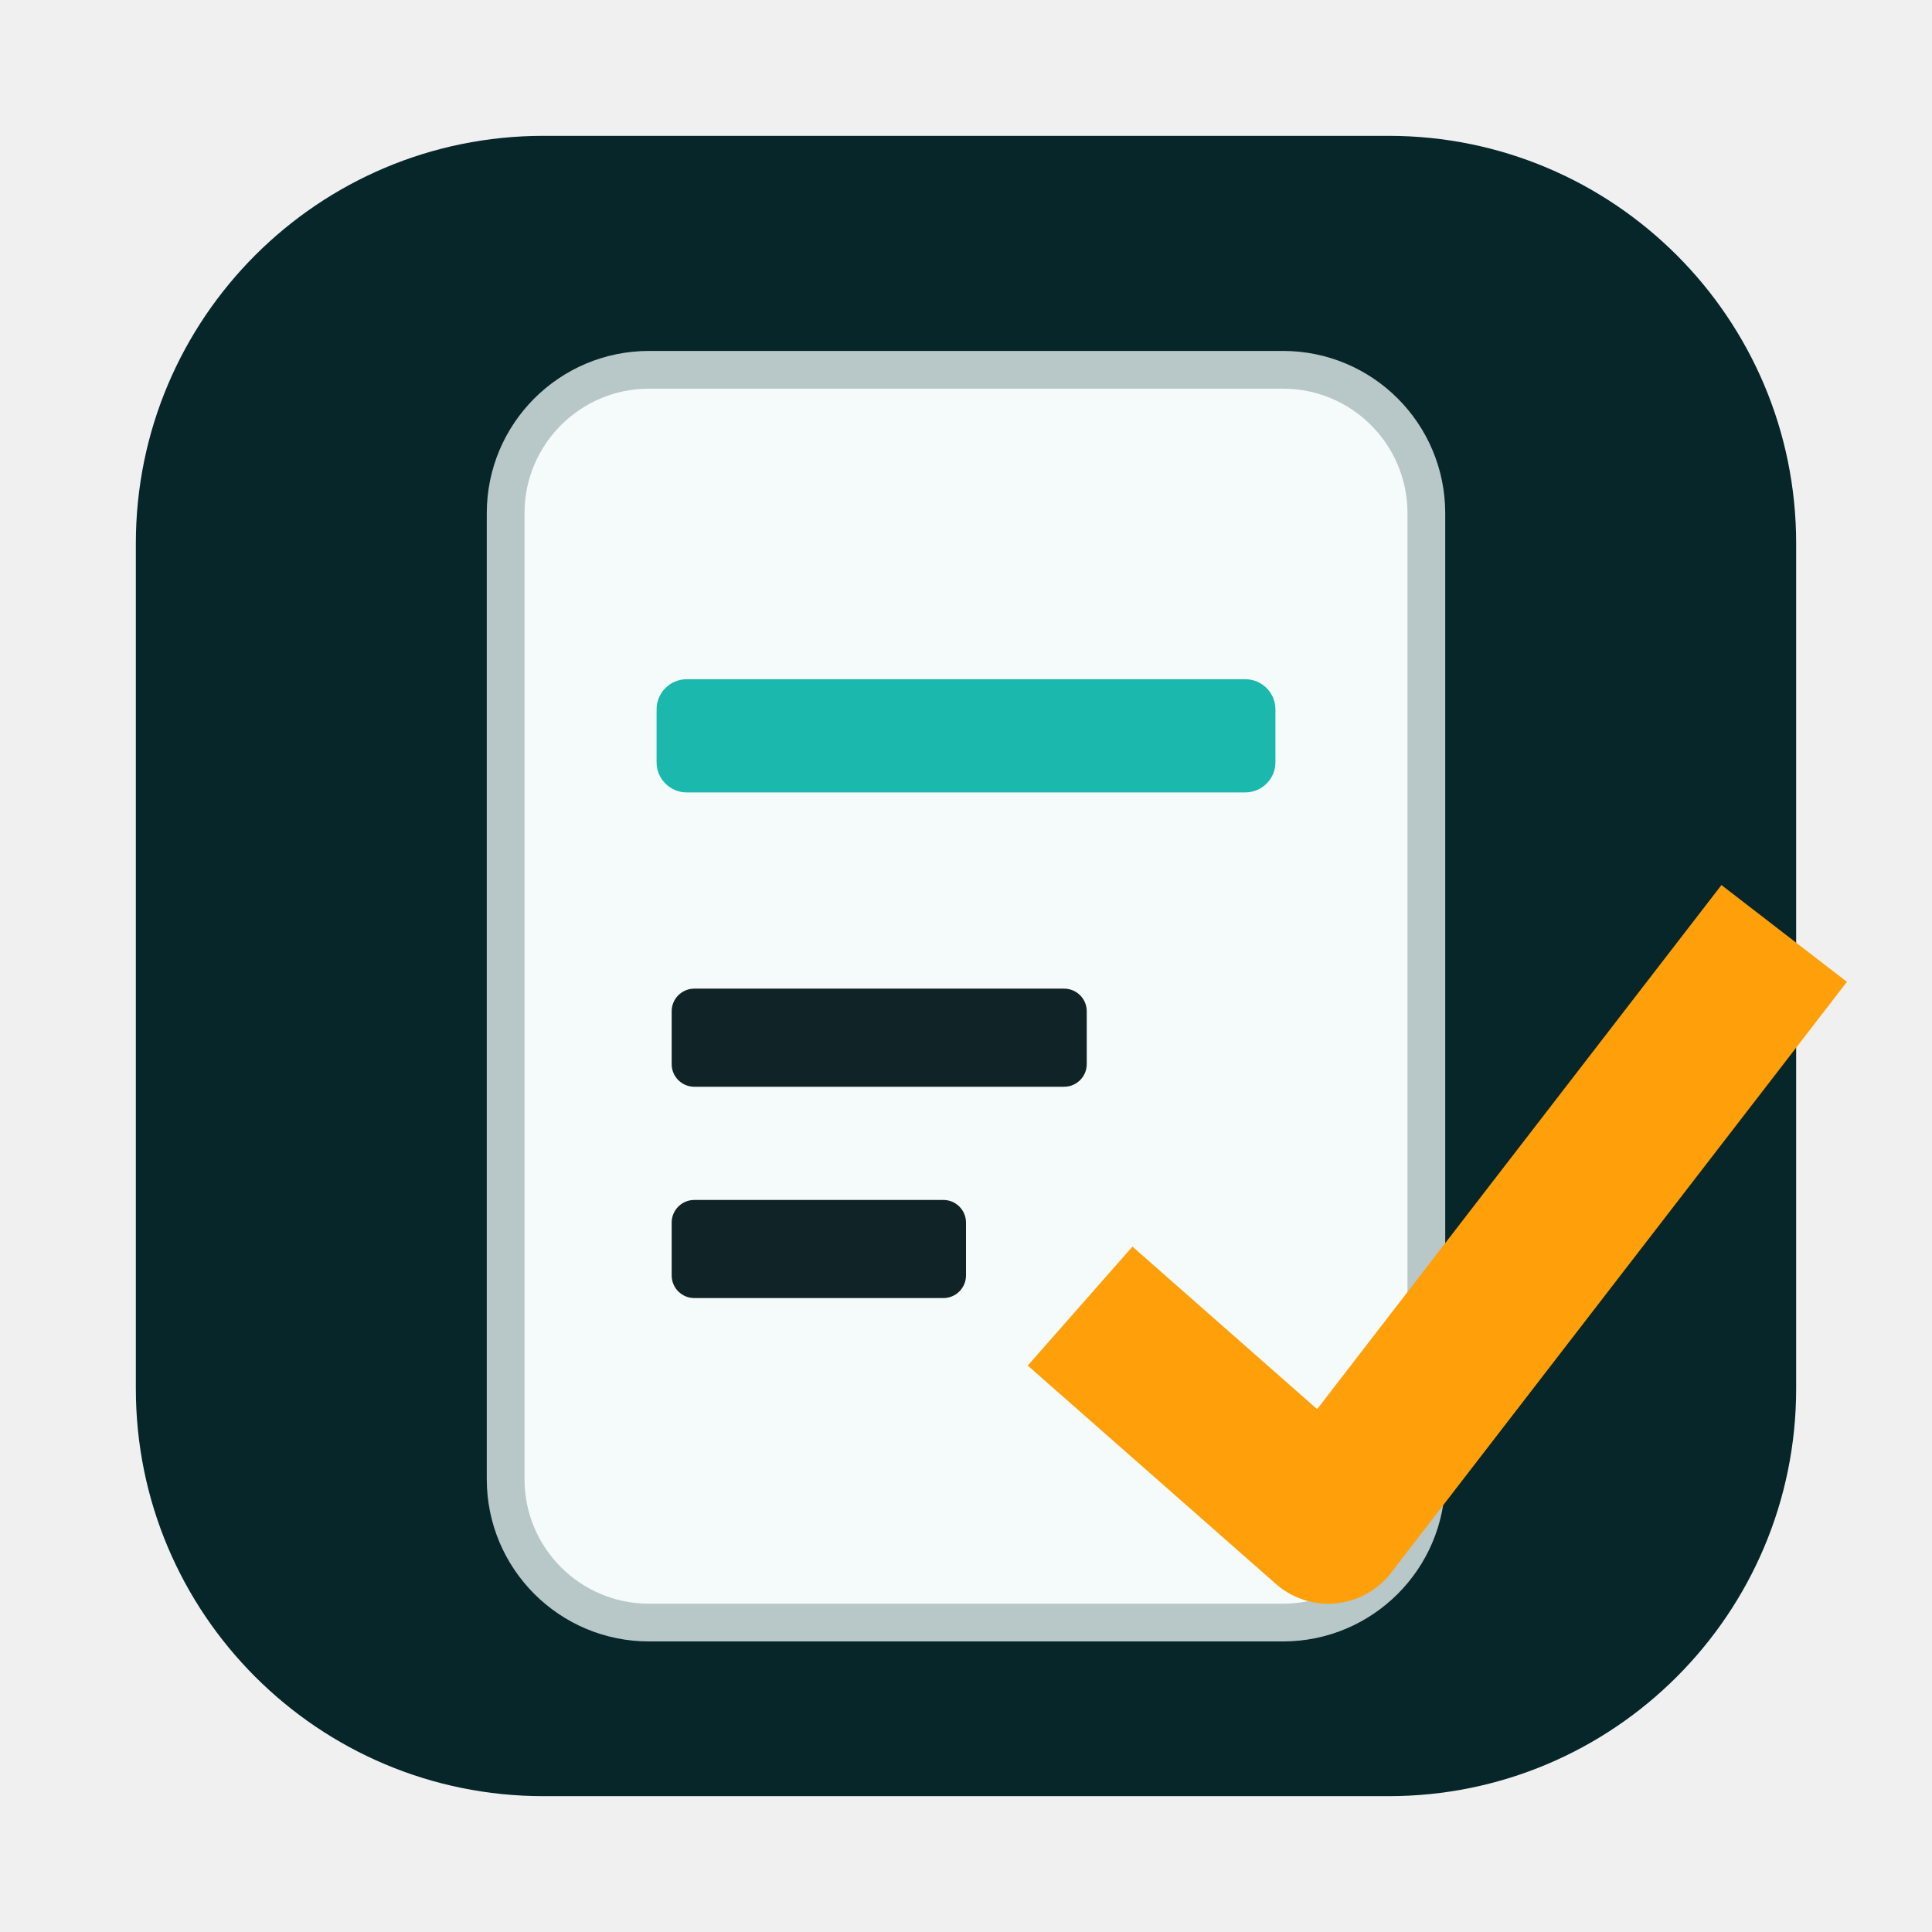
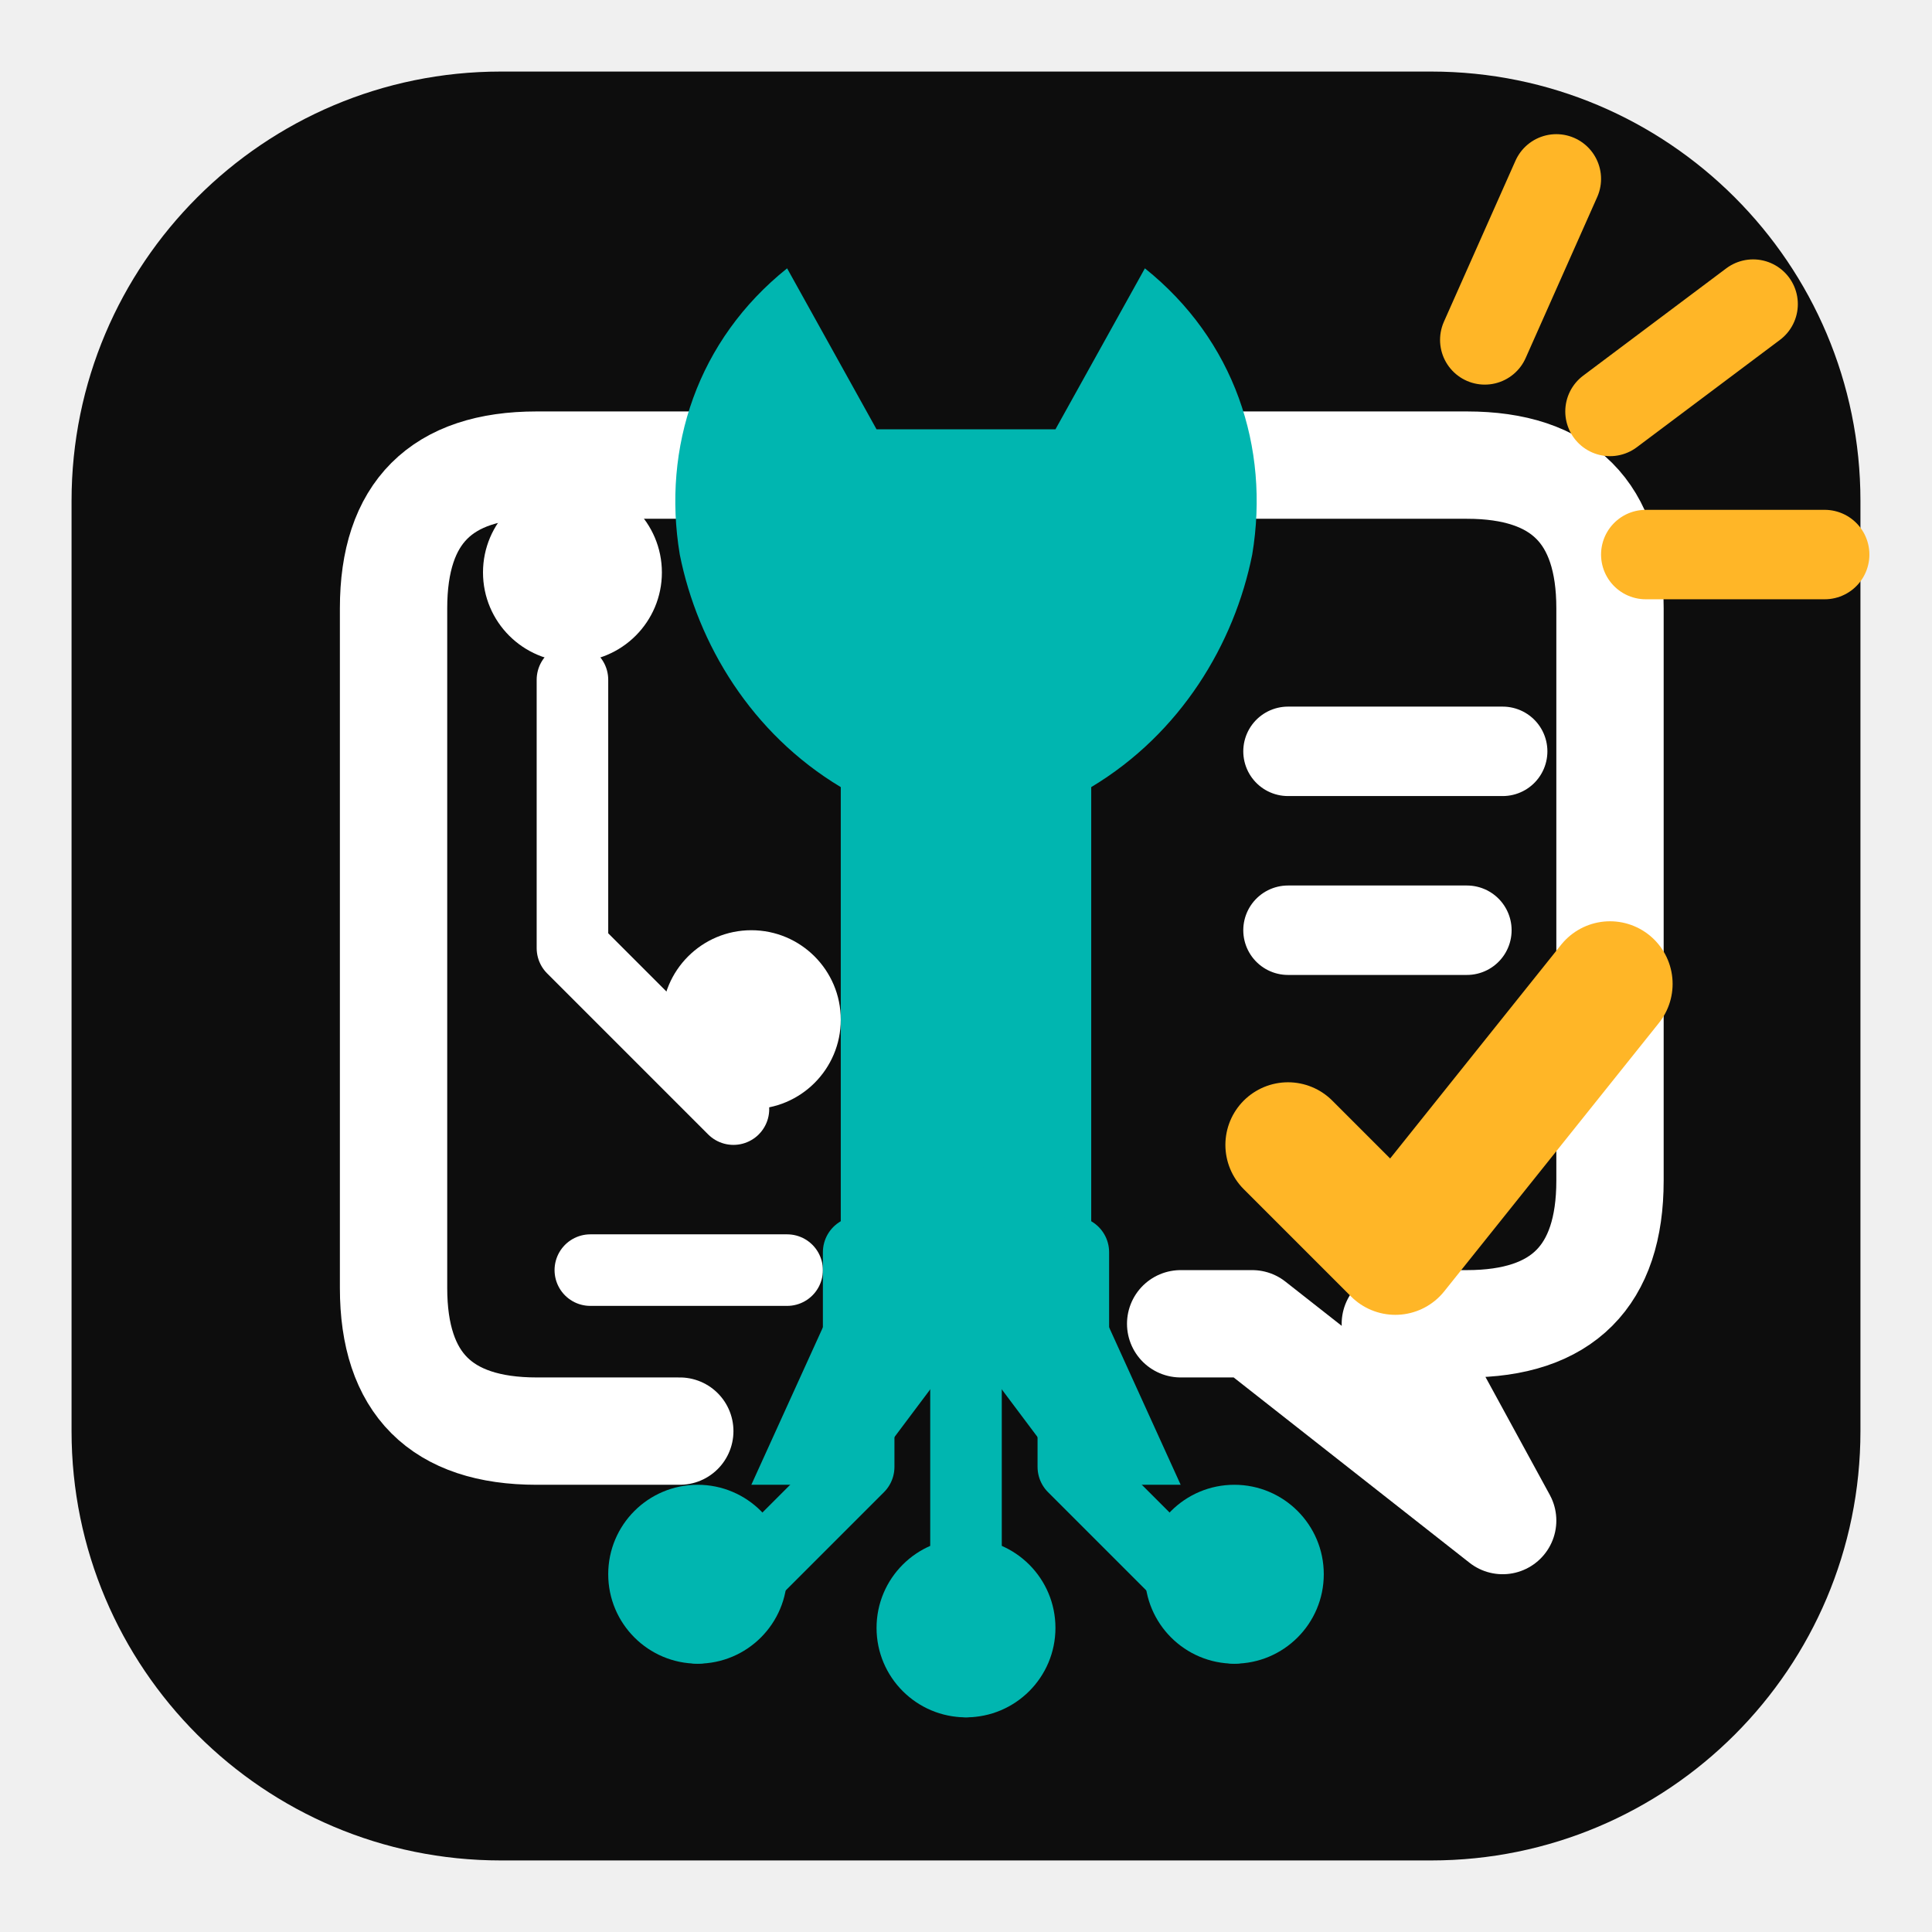
- <svg xmlns="http://www.w3.org/2000/svg" width="256" height="256" viewBox="0 0 256 256" fill="none">
-   <rect x="18" y="18" width="220" height="220" rx="54" fill="#062629" />
-   <rect x="67" y="49" width="122" height="166" rx="19" fill="#F4FBFA" stroke="#B8C7C7" stroke-width="5" />
-   <rect x="87" y="90" width="82" height="15" rx="4" fill="#1BB8AE" />
-   <rect x="89" y="131" width="55" height="13" rx="3" fill="#102326" />
-   <rect x="89" y="159" width="39" height="13" rx="3" fill="#102326" />
-   <path d="M151 180L176 202L230 132" stroke="#FF9F0A" stroke-width="21" stroke-linecap="square" stroke-linejoin="round" />
+ <svg xmlns="http://www.w3.org/2000/svg" width="256" height="256" viewBox="0 0 108 108" fill="none" role="img" aria-label="OnlyTechTake mark">
+   <rect x="4" y="4" width="100" height="100" rx="24" fill="#0D0D0D" />
+   <path d="M22 34Q22 26 30 26H40M22 34V72Q22 80 30 80H38" stroke="#FFFFFF" stroke-width="6" stroke-linecap="round" stroke-linejoin="round" />
+   <path d="M32 38V53L41 62M33 71H44" stroke="#FFFFFF" stroke-width="4" stroke-linecap="round" stroke-linejoin="round" />
+   <circle cx="32" cy="32" r="5" fill="#FFFFFF" />
+   <circle cx="42" cy="57" r="5" fill="#FFFFFF" />
+   <path d="M68 26H82Q90 26 90 34V66Q90 74 82 74H78L84 85L70 74H66" stroke="#FFFFFF" stroke-width="6" stroke-linecap="round" stroke-linejoin="round" />
+   <path d="M72 42H84M72 52H82" stroke="#FFFFFF" stroke-width="5" stroke-linecap="round" />
+   <path d="M72 64L78 70L90 55" stroke="#FFB627" stroke-width="7" stroke-linecap="round" stroke-linejoin="round" />
+   <path d="M44 15C39 19 37 25 38 31C39 36 42 41 47 44V72L42 83H48L54 75L60 83H66L61 72V44C66 41 69 36 70 31C71 25 69 19 64 15L59 24H49L44 15Z" fill="#00B6B0" />
+   <rect x="50" y="48" width="8" height="24" fill="#00B6B0" />
+   <path d="M54 67V94M48 70V82L39 91M60 70V82L69 91" stroke="#00B6B0" stroke-width="4" stroke-linecap="round" stroke-linejoin="round" />
+   <circle cx="54" cy="91" r="5" fill="#00B6B0" />
+   <circle cx="39" cy="88" r="5" fill="#00B6B0" />
+   <circle cx="69" cy="88" r="5" fill="#00B6B0" />
+   <path d="M83 19L87 10M90 23L98 17M92 31H102" stroke="#FFB627" stroke-width="5" stroke-linecap="round" />
</svg>
